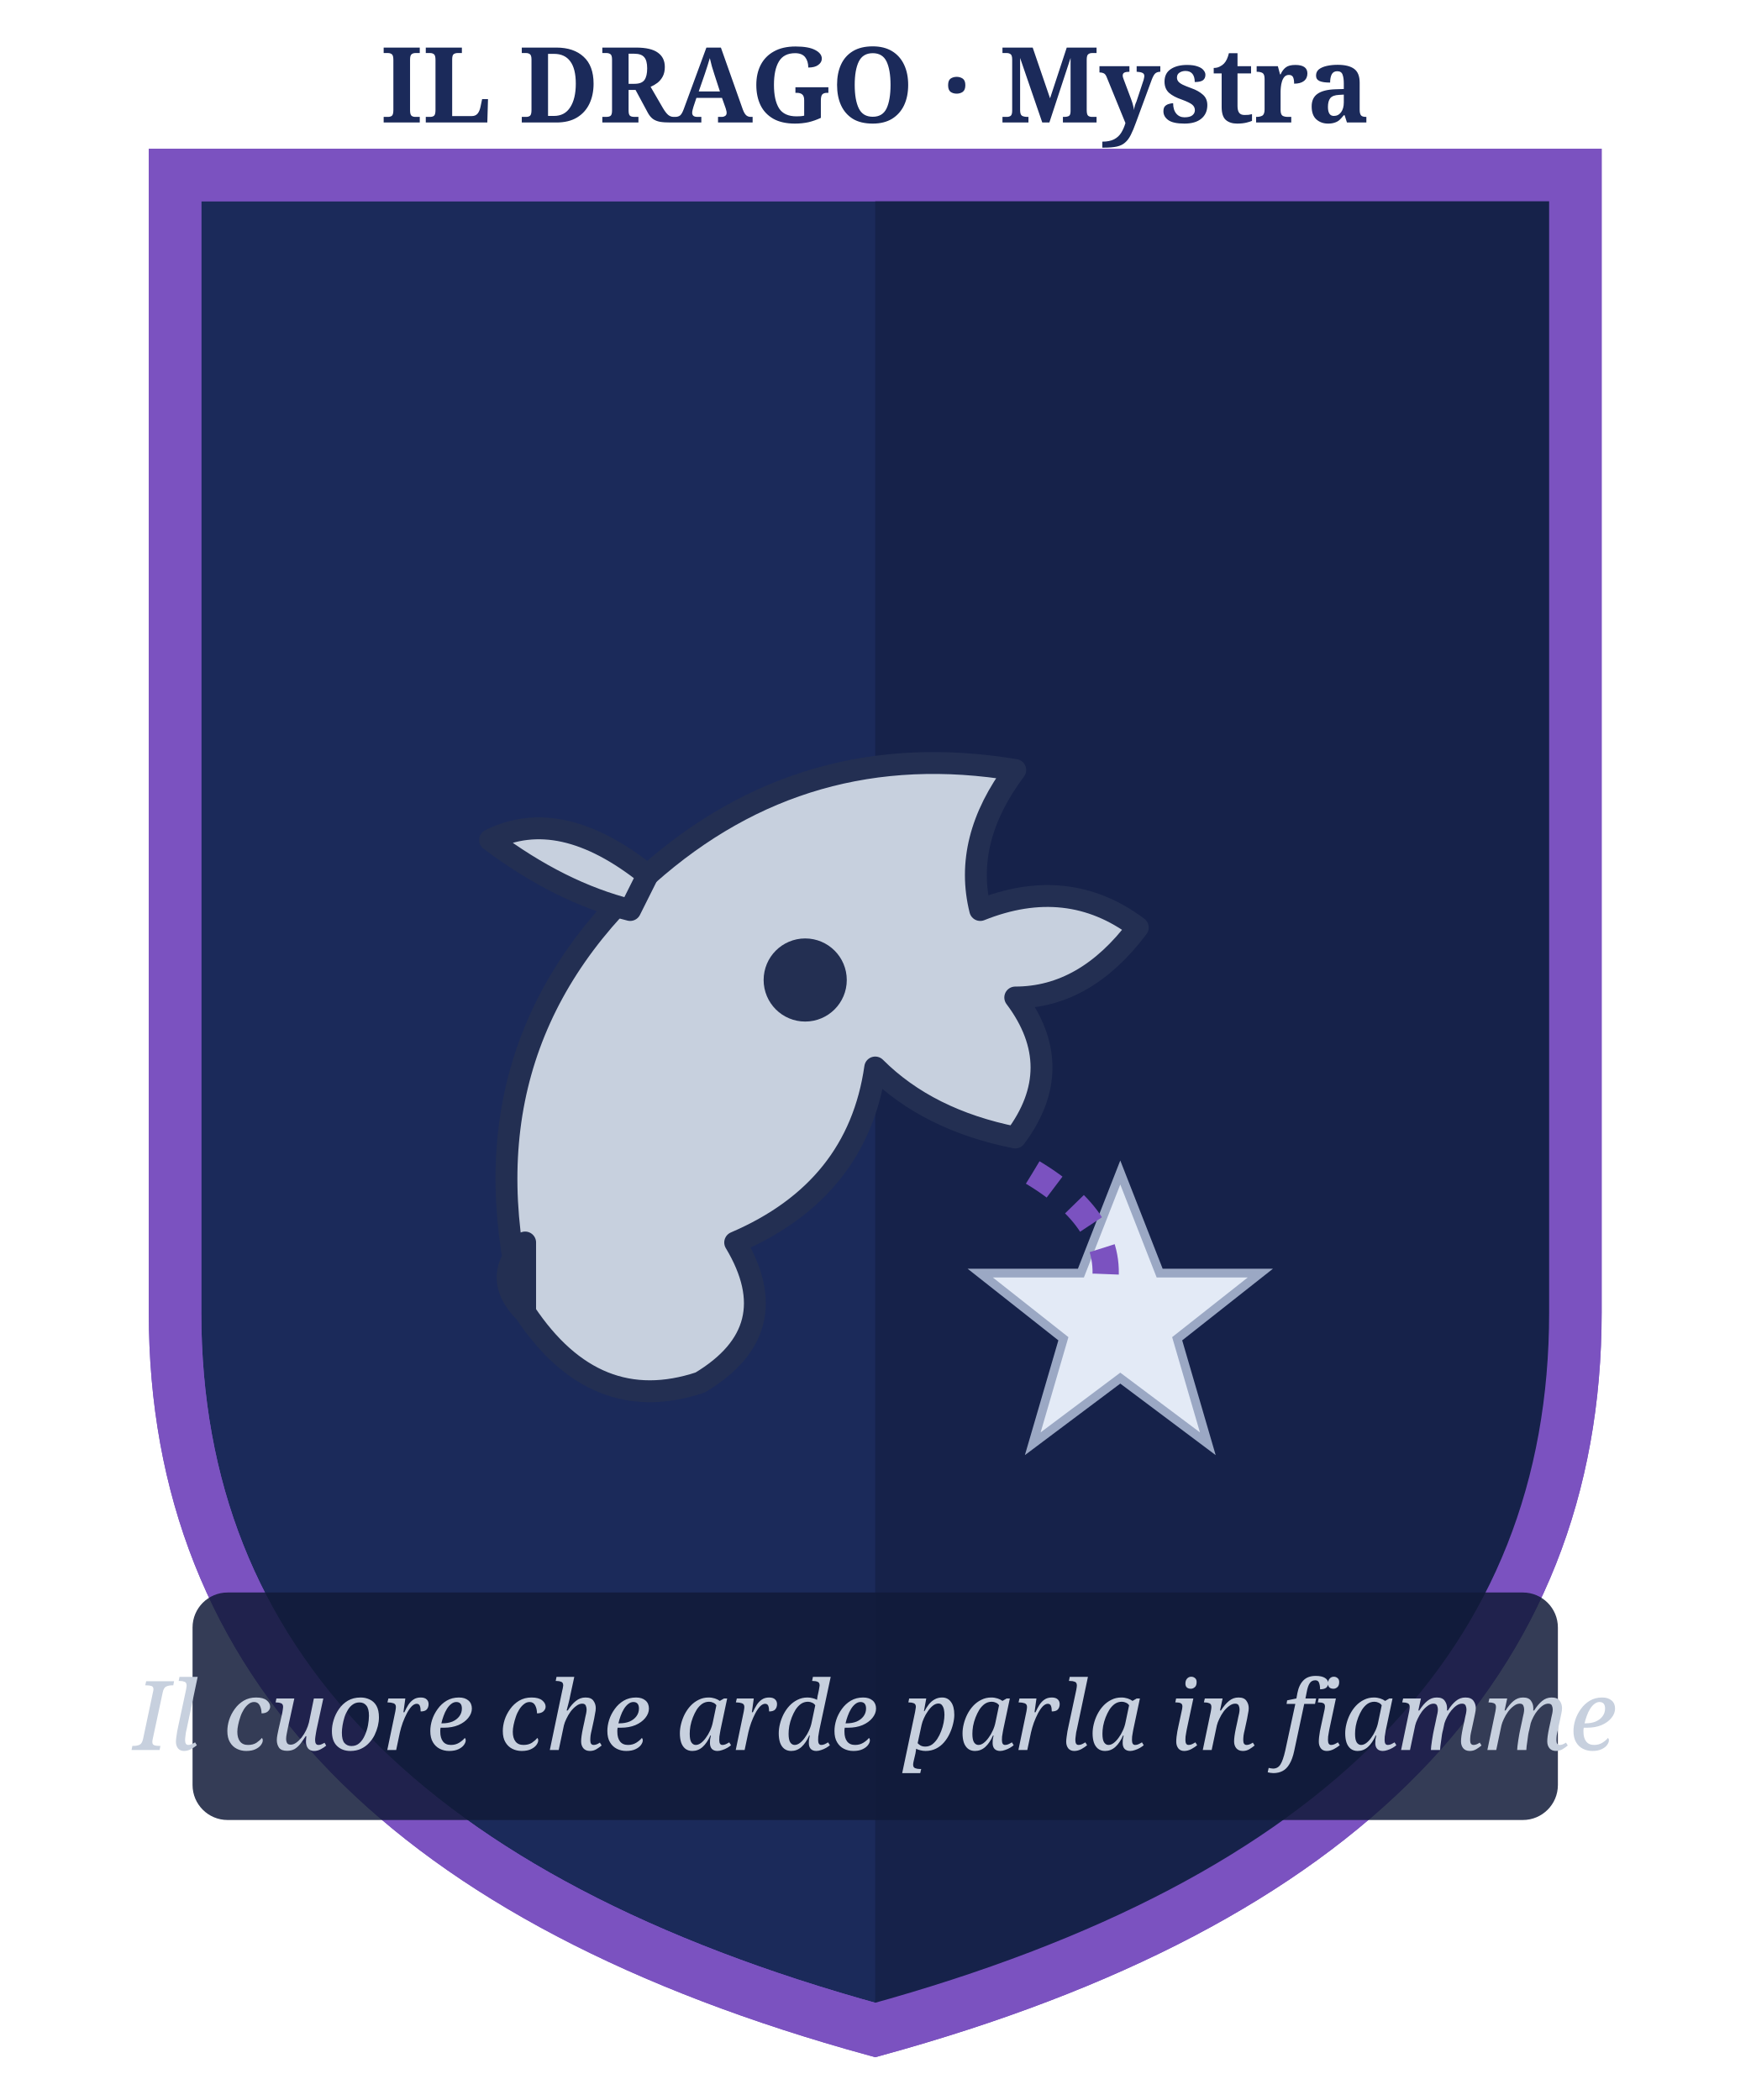
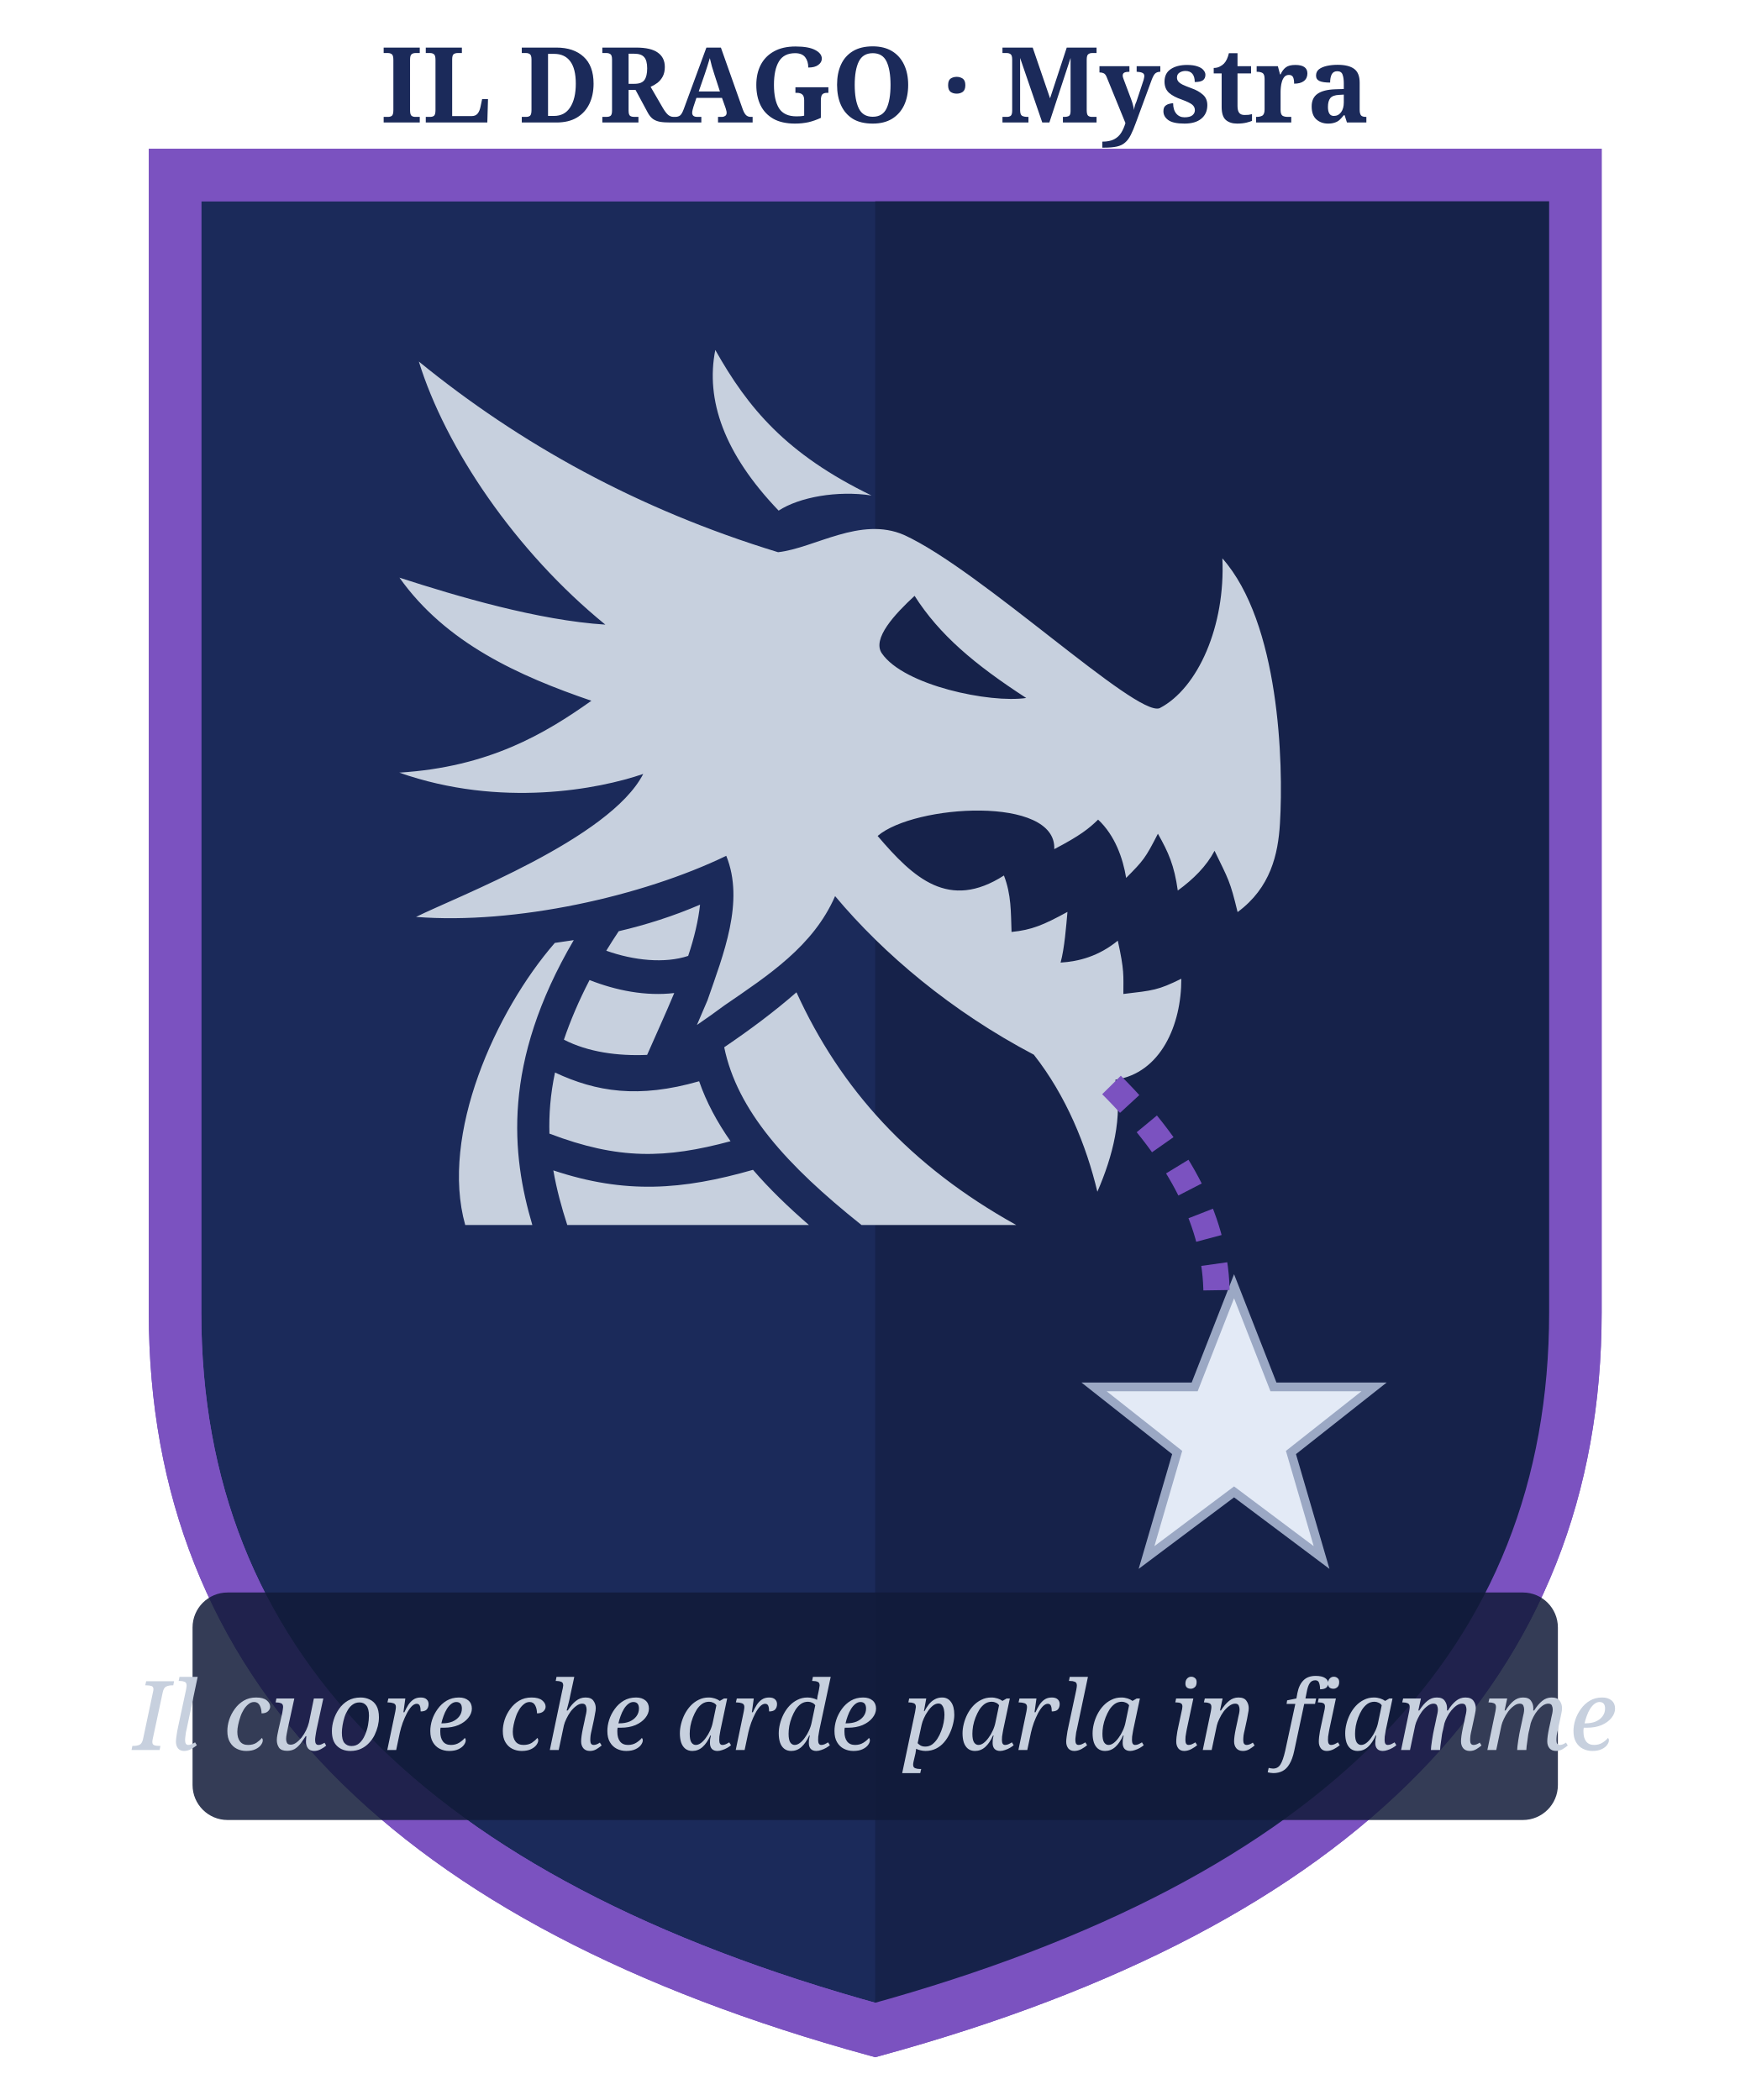
<svg xmlns="http://www.w3.org/2000/svg" viewBox="0 0 200 240" width="200" height="240" role="img" aria-label="Stemma Contrada del Drago — distretto The Spell-Wyrm Spires">
  <defs>
    <clipPath id="d5">
      <path d="M20 20 H180 V150 Q180 210 100 232 Q20 210 20 150 Z" />
    </clipPath>
  </defs>
  <path d="M20 20 H180 V150 Q180 210 100 232 Q20 210 20 150 Z" fill="#1b2a5a" stroke="#7b52c0" stroke-width="6" />
  <g clip-path="url(#d5)">
    <path d="M100 20 H180 V150 Q180 210 100 232 Z" fill="#16224a" />
-     <g transform="translate(128,150)" fill="#e3eaf6" stroke="#9ba8c4" stroke-width="1">
+     <g transform="translate(141,163)" fill="#e3eaf6" stroke="#9ba8c4" stroke-width="1">
      <path d="M0 -16 L4.5 -4.5 L16 -4.5 L6.5 3 L10 15 L0 7.5 L-10 15 L-6.5 3 L-16 -4.5 L-4.5 -4.5 Z" />
    </g>
-     <g stroke="#232f52" stroke-width="2.5" stroke-linejoin="round" fill="#c7d0de">
-       <path d="M60 150 q-8 -30 14 -50 q18 -16 42 -12 q-6 8 -4 16 q10 -4 18 2 q-6 8 -14 8 q6 8 0 16 q-10 -2 -16 -8 q-2 14 -16 20 q6 10 -4 16 q-12 4 -20 -8 q-4 -4 0 -8z" />
-       <circle cx="92" cy="112" r="3.5" fill="#232f52" />
-       <path d="M74 100 q-10 -8 -18 -4 q8 6 16 8z" />
+     <g fill="#c7d0de">
+       <g transform="translate(41.66 35.67) scale(0.21222)">
+         <path d="M188.8 20.38c-5.3 26.85 4.6 55.74 34.1 86.52 11.2-7.29 31.6-10.94 50-8.16-46-22.31-66.5-47.13-84.1-78.36zM29.19 26.62C43.56 73.08 81.09 128.8 129.6 168.3 93.51 166 49.93 153.1 18.76 143c24.96 35.2 64.17 52.9 103.34 66.3C97.13 227 66.99 245 18.66 248c54.64 19.2 107.54 8.9 131.34.7-17.9 34.9-100.72 66.2-122.31 77 53.26 4.2 121.71-11 167.01-32.9 10 24.6-1.6 53.2-10.1 77.8-1.9 4.5-3.8 8.9-5.7 13.3 5.1-3.5 10.1-7 14.9-10.6 23.6-16.2 47.8-31.9 59.5-58.8 26.1 31.2 62.7 62.1 107 85.4 17.4 22.1 28.3 49 34.2 73.8 8.3-19.1 13.8-40.2 9.7-60.3 24.5-3.6 35.6-29.7 35.5-54.4-12.6 6.2-15.1 6.3-31.2 8.2 0-10.1.6-12.5-3-28.7-10.3 8.4-21 11.2-30.8 11.8 2.1-7.6 3-19.5 3.7-27.3-13 7.1-19.2 9.7-30.1 10.8-.4-10.9-.1-20-4.1-30.4-29.6 19-48.6 1.5-68-21.3 19.8-17 96.4-21.8 95.1 7.1 14-7.3 18.8-11.2 23.6-15.9 9.1 8.5 13.4 20.9 15.1 31.4 9.3-9.4 10.3-10.5 17.1-23.8 5.7 10.1 8.8 17 10.7 30.6 8.5-6.2 15.4-13.1 19.8-21.4 7.5 15.5 8.3 16 12.4 33 17.8-13.1 21.8-31.2 22.8-47.6 2-33-.3-108.2-31-142.9 1.7 36.3-13.1 70-33.8 80.7-12.6 4.9-96.5-74.6-137.6-93.3-23.5-10.2-48.1 7.1-67.8 9.3C147 106.2 83.57 70.94 29.19 26.62zM296.1 152.8c13.3 20.9 32.2 36.9 60.1 55-19.4 2.9-65.8-6.7-77.7-24-5.5-7.9 7.1-21.3 17.6-31zM180.6 319.1c-14.4 6.2-29.2 10.9-43.8 14.3-2.4 3.6-4.6 7.1-6.7 10.5 14.8 5.3 31.5 7 44.1 2.8 3.3-9.8 5.5-19.3 6.4-27.6zm-68 19.1-10.2 1.5c-31.81 36.6-61.9 103.2-48.24 151.9h36.13c-11.12-37.7-16.53-87.1 22.31-153.4zm8.5 21.5c-5.9 11.4-10.4 22.1-13.8 32.1 12.9 6.7 29.1 8.9 44.8 8.2 4.6-10.5 9.8-21.8 14.6-33.3-15.4 1.8-31.4-1.4-45.6-7zm111.4 6.6c-12 10.5-25.2 20.3-38.9 29.6 7 34 33.4 63.4 73.9 95.7h83.3c-57.2-31.8-94.6-73.3-118.3-125.3zm-130 43.2c-2.5 11.8-3.3 22.7-3 32.9 37.3 14.2 62.5 13.5 97.5 4.1-7.2-10.3-13-21-16.9-32.3-32.7 9.4-55.4 5.7-77.6-4.7zm106.6 52.4c-38.1 10.9-68.8 13.2-107.5.3 1.8 10.4 4.5 20.1 7.5 29.4h130.1c-11.3-9.8-21.4-19.6-30.1-29.7z" />
+       </g>
    </g>
-     <path d="M118 134 q10 6 8 14" fill="none" stroke="#7b52c0" stroke-width="3" stroke-dasharray="3 3" />
+     <path d="M127 124 q12 12 12 24" fill="none" stroke="#7b52c0" stroke-width="3" stroke-dasharray="3 3" />
  </g>
  <path d="M20 20 H180 V150 Q180 210 100 232 Q20 210 20 150 Z" fill="none" stroke="#7b52c0" stroke-width="6" />
  <rect x="22" y="182" width="156" height="26" rx="4" fill="#101a38" opacity="0.85" />
  <text x="100" y="200" font-family="Georgia,serif" font-size="11" fill="#c7d0de" text-anchor="middle" font-style="italic">Il cuore che arde parla in fiamme</text>
  <text x="100" y="14" font-family="Georgia,serif" font-size="12" fill="#1b2a5a" text-anchor="middle" font-weight="bold">IL DRAGO · Mystra</text>
</svg>
